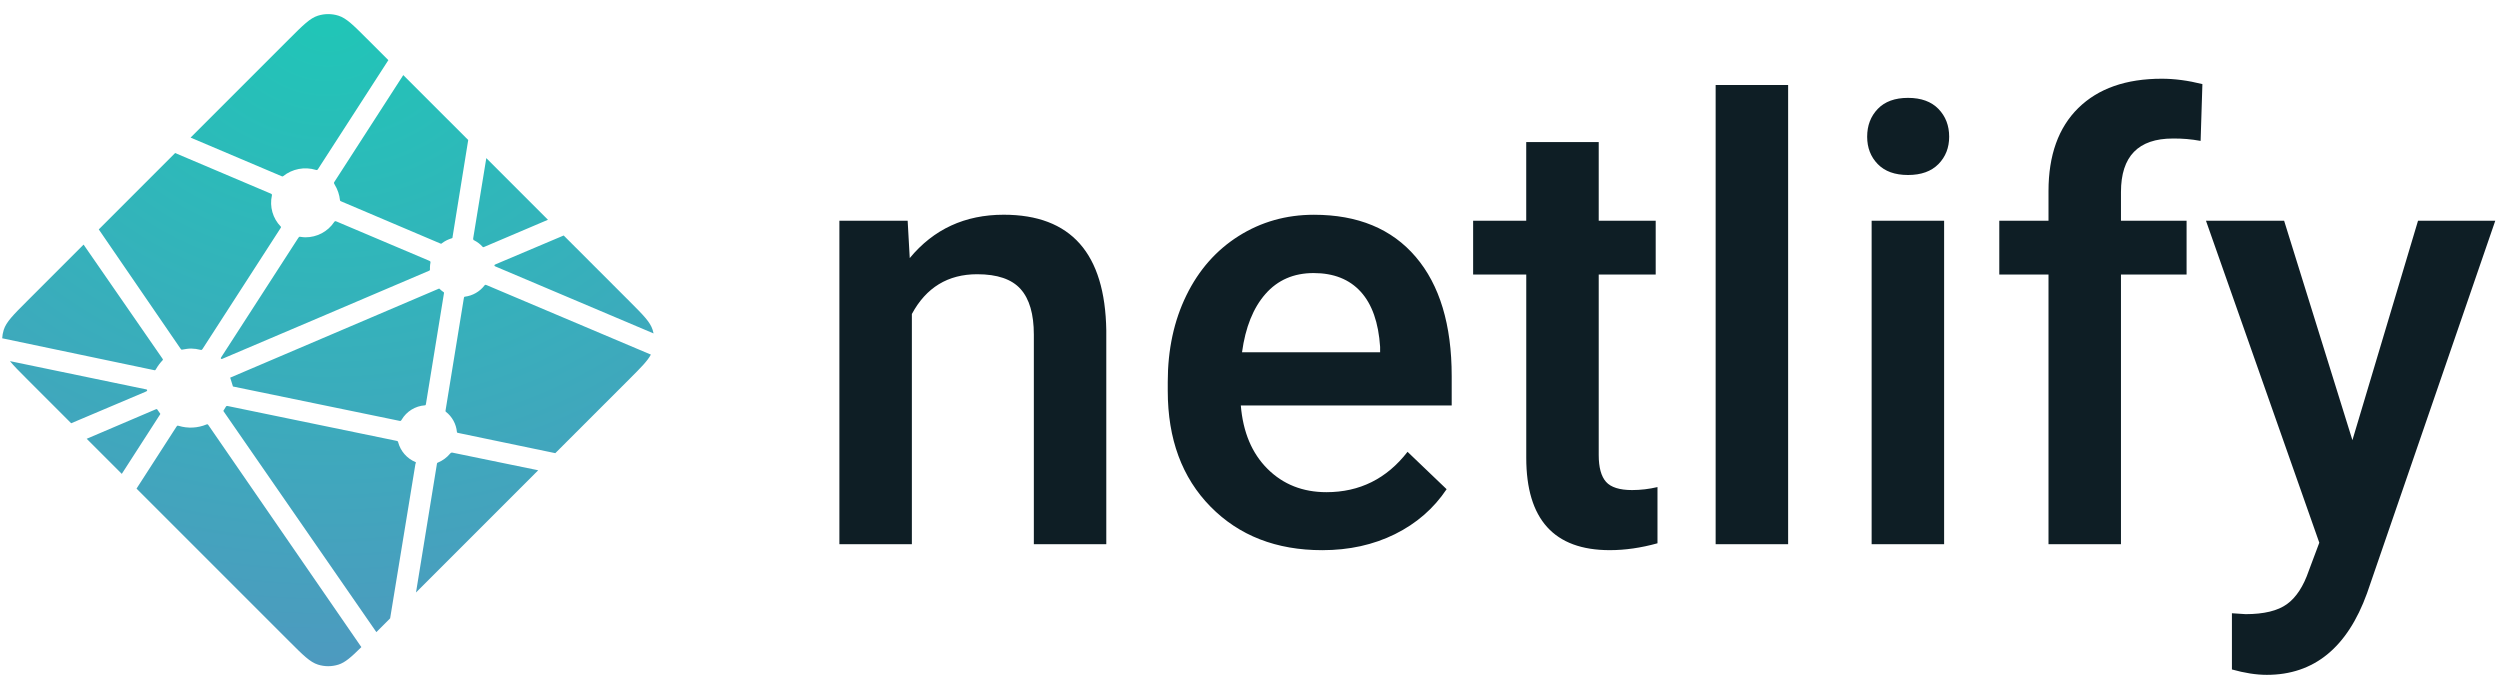
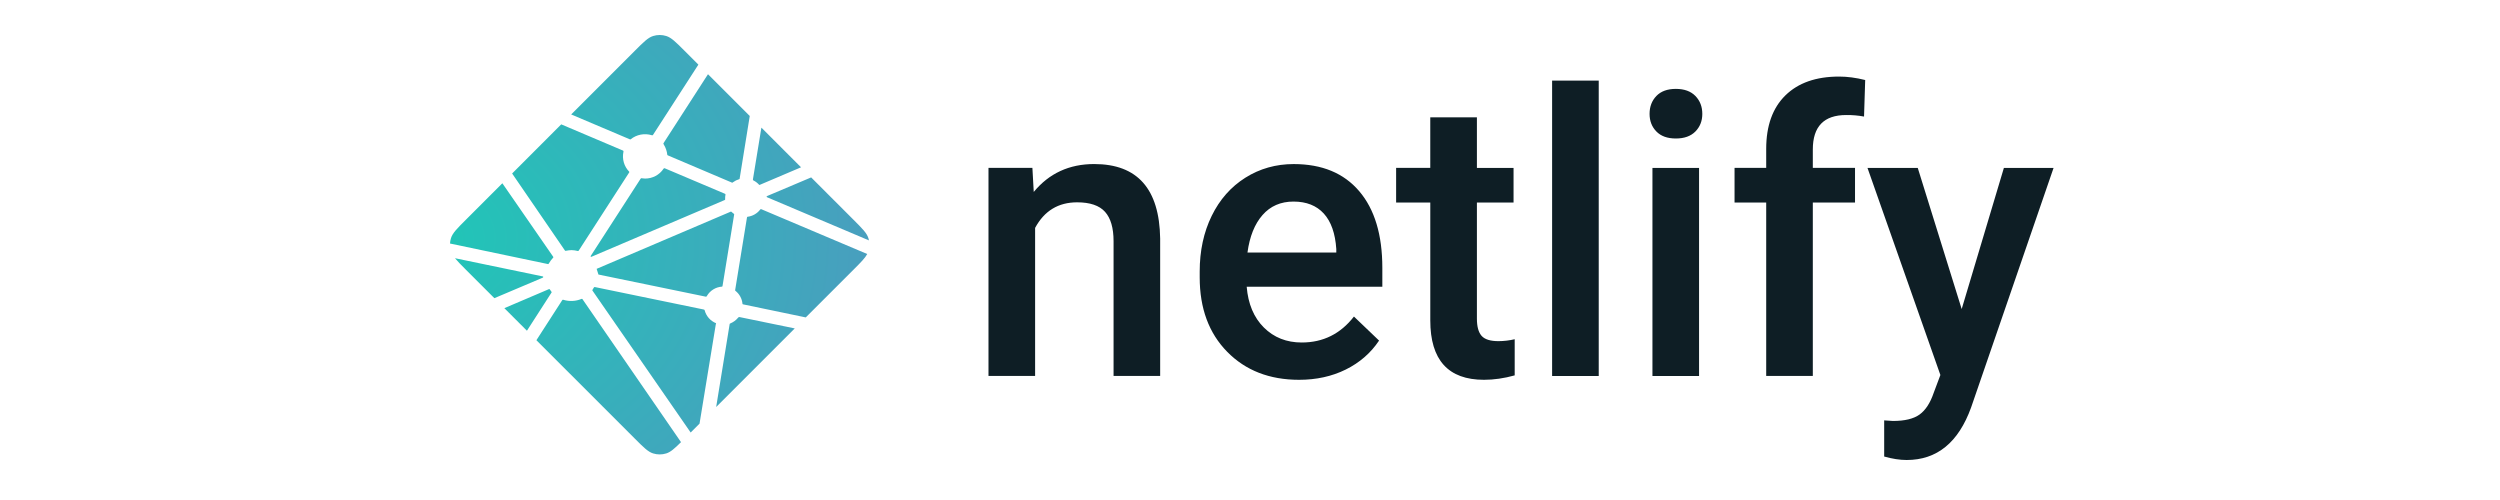
- <svg xmlns="http://www.w3.org/2000/svg" width="147" height="40">
-   <radialGradient id="a" cy="0%" r="100.11%" gradientTransform="matrix(0 .9989 -1.152 0 .5 -.5)">
-     <stop offset="0" stop-color="#20c6b7" />
-     <stop offset="1" stop-color="#4d9abf" />
-   </radialGradient>
-   <g fill="none" fill-rule="evenodd">
-     <path fill="#0e1e25" d="m53.37 12.978.123 2.198c1.403-1.7 3.245-2.55 5.525-2.55 3.951 0 5.962 2.268 6.032 6.804v12.568h-4.26V19.676c0-1.207-.26-2.1-.78-2.681-.52-.58-1.371-.87-2.552-.87-1.719 0-3 .78-3.84 2.338v13.535h-4.262v-19.02h4.016zM77.748 32.35c-2.7 0-4.89-.852-6.567-2.557-1.678-1.705-2.517-3.976-2.517-6.812v-.527c0-1.898.365-3.595 1.096-5.089.73-1.494 1.757-2.657 3.078-3.49 1.321-.831 2.794-1.247 4.42-1.247 2.583 0 4.58.826 5.988 2.478 1.41 1.653 2.114 3.99 2.114 7.014v1.723h-12.4c.13 1.57.652 2.812 1.57 3.726s2.073 1.371 3.464 1.371c1.952 0 3.542-.79 4.77-2.373l2.297 2.198c-.76 1.136-1.774 2.018-3.042 2.645-1.269.627-2.692.94-4.27.94zm-.508-16.294c-1.17 0-2.113.41-2.832 1.23-.72.82-1.178 1.963-1.377 3.428h8.12v-.317c-.094-1.43-.474-2.51-1.14-3.243-.667-.732-1.59-1.098-2.771-1.098zm16.765-7.7v4.623h3.35v3.164h-3.35V26.76c0 .726.144 1.25.43 1.573.286.322.798.483 1.535.483a6.55 6.55 0 0 0 1.49-.176v3.305c-.97.27-1.905.404-2.806.404-3.273 0-4.91-1.81-4.91-5.431V16.142H86.62v-3.164h3.122V8.355h4.261zm11.137 23.643h-4.262v-27h4.262zm9.172 0h-4.262v-19.02h4.262zm-4.525-23.96c0-.655.207-1.2.622-1.634.416-.433 1.009-.65 1.78-.65.772 0 1.368.217 1.79.65.42.434.63.979.63 1.635 0 .644-.21 1.18-.63 1.608-.422.428-1.018.642-1.79.642-.771 0-1.364-.214-1.78-.642-.415-.427-.622-.964-.622-1.608zm10.663 23.96V16.142h-2.894v-3.164h2.894v-1.74c0-2.11.584-3.738 1.753-4.887 1.17-1.148 2.806-1.722 4.91-1.722.749 0 1.544.105 2.386.316l-.105 3.34a8.375 8.375 0 0 0-1.631-.14c-2.035 0-3.052 1.048-3.052 3.146v1.687h3.858v3.164h-3.858v15.856h-4.261zm17.87-6.117 3.858-12.903h4.542l-7.54 21.903c-1.158 3.199-3.122 4.799-5.893 4.799-.62 0-1.304-.106-2.052-.317v-3.305l.807.053c1.075 0 1.885-.196 2.429-.589.543-.392.973-1.051 1.289-1.977l.613-1.635-6.664-18.932h4.595z" />
-     <path fill="url(#a)" fill-rule="nonzero" d="m28.589 14.135-.014-.006c-.008-.003-.016-.006-.023-.013a.11.11 0 0 1-.028-.093l.773-4.726 3.625 3.626-3.77 1.604a.083.083 0 0 1-.033.006h-.015a.104.104 0 0 1-.02-.017 1.716 1.716 0 0 0-.495-.381zm5.258-.288 3.876 3.876c.805.806 1.208 1.208 1.355 1.674.022.069.04.138.054.209l-9.263-3.923a.728.728 0 0 0-.015-.006c-.037-.015-.08-.032-.08-.07s.044-.056.081-.071l.012-.005zm5.127 7.003c-.2.376-.59.766-1.25 1.427l-4.37 4.369-5.652-1.177-.03-.006c-.05-.008-.103-.017-.103-.062a1.706 1.706 0 0 0-.655-1.193c-.023-.023-.017-.059-.01-.092 0-.005 0-.01.002-.014l1.063-6.526.004-.022c.006-.05.015-.108.06-.108a1.73 1.73 0 0 0 1.16-.665c.009-.01.015-.021.027-.027.032-.015.07 0 .103.014l9.65 4.082zm-6.625 6.801-7.186 7.186 1.23-7.56.002-.01a.136.136 0 0 1 .006-.029c.01-.024.036-.034.061-.044l.012-.005a1.85 1.85 0 0 0 .695-.517c.024-.028.053-.055.09-.06a.09.09 0 0 1 .029 0l5.06 1.04zm-8.707 8.707-.81.81-8.955-12.942a.424.424 0 0 0-.01-.014c-.014-.019-.029-.038-.026-.06 0-.016.011-.03.022-.042l.01-.013c.027-.04.05-.08.075-.123l.02-.035.003-.003c.014-.024.027-.047.051-.06.021-.01.05-.006.073-.001l9.921 2.046a.164.164 0 0 1 .076.033c.013.013.016.027.019.043a1.757 1.757 0 0 0 1.028 1.175c.028.014.016.045.003.078a.238.238 0 0 0-.015.045c-.125.76-1.197 7.298-1.485 9.063zm-1.692 1.691c-.597.591-.949.904-1.347 1.03a2 2 0 0 1-1.206 0c-.466-.148-.869-.55-1.674-1.356L8.73 28.73l2.349-3.643a.15.15 0 0 1 .04-.047c.025-.018.061-.01.091 0a2.434 2.434 0 0 0 1.638-.083c.027-.01.054-.017.075.002a.19.19 0 0 1 .028.032L21.95 38.05zM7.863 27.863 5.8 25.8l4.074-1.738a.084.084 0 0 1 .033-.007c.034 0 .054.034.072.065a2.91 2.91 0 0 0 .13.184l.013.016c.012.017.004.034-.008.05l-2.25 3.493zm-2.976-2.976-2.61-2.61c-.444-.444-.766-.766-.99-1.043l7.936 1.646a.84.84 0 0 0 .03.005c.049.008.103.017.103.063 0 .05-.059.073-.109.092l-.023.01zM.831 19.892a2 2 0 0 1 .09-.495c.148-.466.55-.868 1.356-1.674l3.34-3.34a2175.525 2175.525 0 0 0 4.626 6.687c.027.036.057.076.026.106a2.776 2.776 0 0 0-.395.528.16.16 0 0 1-.05.062c-.013.008-.027.005-.042.002H9.78L.831 19.891zm5.68-6.403L11 8.998c.423.185 1.96.834 3.333 1.414 1.04.44 1.988.84 2.286.97.03.012.057.024.07.054.008.018.004.041 0 .06a2.003 2.003 0 0 0 .523 1.828c.03.03 0 .073-.026.11l-.014.021-4.56 7.063a.138.138 0 0 1-.043.05c-.024.015-.058.008-.086.001a2.274 2.274 0 0 0-.543-.074c-.164 0-.342.03-.522.063h-.001c-.02.003-.038.007-.054-.005a.21.21 0 0 1-.045-.051L6.51 13.489zm5.398-5.398 5.814-5.814c.805-.805 1.208-1.208 1.674-1.355a2 2 0 0 1 1.206 0c.466.147.869.55 1.674 1.355l1.26 1.26-4.135 6.404a.155.155 0 0 1-.041.048c-.025.017-.06.01-.09 0a2.097 2.097 0 0 0-1.92.37c-.027.028-.067.012-.101-.003-.54-.235-4.74-2.01-5.341-2.265zm12.506-3.676 3.818 3.818-.92 5.698v.015a.135.135 0 0 1-.008.038c-.01.02-.03.024-.05.03a1.83 1.83 0 0 0-.548.273.154.154 0 0 0-.02.017c-.011.012-.022.023-.04.025a.114.114 0 0 1-.043-.007l-5.818-2.472-.011-.005c-.037-.015-.081-.033-.081-.071a2.198 2.198 0 0 0-.31-.915c-.028-.046-.059-.094-.035-.141zm-3.932 8.606 5.454 2.31c.03.014.063.027.076.058a.106.106 0 0 1 0 .057c-.016.08-.03.171-.03.263v.153c0 .038-.039.054-.075.069l-.011.004c-.864.369-12.13 5.173-12.147 5.173s-.035 0-.052-.017c-.03-.03 0-.072.027-.11a.76.76 0 0 0 .014-.02l4.482-6.94.008-.012c.026-.042.056-.089.104-.089l.045.007c.102.014.192.027.283.027.68 0 1.31-.331 1.69-.897a.16.16 0 0 1 .034-.04c.027-.02.067-.01.098.004zm-6.246 9.185 12.28-5.237s.018 0 .035.017c.067.067.124.112.179.154l.027.017c.025.014.05.03.052.056 0 .01 0 .016-.002.025L25.756 23.7l-.004.026c-.007.05-.014.107-.061.107a1.729 1.729 0 0 0-1.373.847l-.005.008c-.014.023-.027.045-.05.057-.021.01-.048.006-.07.001l-9.793-2.02c-.01-.002-.152-.519-.163-.52z" transform="translate(-.702)" />
-   </g>
+ <svg xmlns="http://www.w3.org/2000/svg" width="500" height="100" viewBox="0 0 500 100" fill="none">
+   <path fill-rule="evenodd" clip-rule="evenodd" d="M206.48 33.58L206.749 38.388C209.818 34.669 213.848 32.809 218.837 32.809C227.48 32.809 231.88 37.771 232.033 47.695V75.191H222.713V48.233C222.713 45.593 222.144 43.639 221.007 42.368C219.869 41.099 218.007 40.465 215.424 40.465C211.663 40.465 208.86 42.171 207.022 45.58V75.191H197.698V33.58H206.484H206.48ZM259.814 75.961C253.907 75.961 249.115 74.097 245.447 70.367C241.775 66.637 239.94 61.669 239.94 55.464V54.311C239.94 50.159 240.738 46.446 242.338 43.177C243.935 39.909 246.182 37.364 249.072 35.542C251.962 33.724 255.184 32.814 258.742 32.814C264.393 32.814 268.762 34.621 271.842 38.235C274.927 41.852 276.467 46.965 276.467 53.58V57.35H249.339C249.623 60.785 250.765 63.502 252.773 65.502C254.782 67.501 257.309 68.501 260.352 68.501C264.622 68.501 268.101 66.773 270.788 63.309L275.813 68.118C274.15 70.603 271.932 72.533 269.158 73.905C266.381 75.277 263.268 75.961 259.816 75.961H259.814ZM258.702 40.314C256.143 40.314 254.08 41.211 252.507 43.005C250.931 44.798 249.929 47.299 249.494 50.504H267.259V49.811C267.053 46.682 266.222 44.319 264.765 42.716C263.305 41.114 261.286 40.314 258.702 40.314V40.314ZM295.381 23.468V33.582H302.71V40.504H295.381V63.732C295.381 65.32 295.696 66.466 296.321 67.173C296.947 67.877 298.067 68.23 299.68 68.23C300.777 68.227 301.871 68.097 302.939 67.845V75.075C300.817 75.666 298.772 75.959 296.8 75.959C289.64 75.959 286.058 71.999 286.058 64.077V40.502H279.224V33.58H286.054V23.465H295.376L295.381 23.468ZM319.746 75.194H310.422V16.123H319.746V75.194ZM339.812 75.194H330.488V33.582H339.812V75.194ZM329.913 22.774C329.913 21.341 330.365 20.149 331.273 19.199C332.184 18.252 333.481 17.777 335.168 17.777C336.857 17.777 338.161 18.252 339.084 19.199C340.003 20.149 340.462 21.341 340.462 22.776C340.462 24.185 340.003 25.358 339.084 26.294C338.161 27.231 336.857 27.699 335.168 27.699C333.481 27.699 332.184 27.231 331.273 26.294C330.365 25.36 329.913 24.185 329.913 22.776V22.774ZM353.241 75.194V40.502H346.909V33.58H353.241V29.773C353.241 25.157 354.519 21.595 357.076 19.081C359.636 16.57 363.215 15.314 367.818 15.314C369.457 15.314 371.196 15.543 373.038 16.005L372.808 23.312C371.632 23.094 370.437 22.991 369.24 23.006C364.788 23.006 362.563 25.299 362.563 29.889V33.58H371.004V40.502H362.563V75.191H353.241V75.194ZM392.337 61.811L400.777 33.582H410.714L394.218 81.501C391.685 88.5 387.388 92 381.326 92C379.969 92 378.473 91.768 376.836 91.306V84.076L378.602 84.192C380.954 84.192 382.726 83.763 383.916 82.903C385.104 82.046 386.045 80.604 386.736 78.578L388.077 75.001L373.498 33.582H383.551L392.337 61.811Z" fill="#0E1E25" />
+   <path d="M150.729 36.111L150.698 36.098C150.68 36.091 150.663 36.085 150.648 36.069C150.623 36.042 150.604 36.01 150.593 35.975C150.583 35.939 150.58 35.902 150.586 35.866L152.278 25.526L160.208 33.459L151.96 36.968C151.937 36.978 151.913 36.982 151.888 36.982H151.855C151.839 36.971 151.824 36.959 151.812 36.944C151.505 36.603 151.137 36.32 150.729 36.111V36.111ZM162.232 35.481L170.712 43.961C172.473 45.724 173.355 46.603 173.676 47.623C173.724 47.774 173.764 47.925 173.794 48.08L153.529 39.498C153.518 39.493 153.507 39.489 153.496 39.484C153.415 39.452 153.321 39.414 153.321 39.331C153.321 39.248 153.417 39.209 153.498 39.176L153.525 39.165L162.232 35.481ZM173.449 50.802C173.011 51.624 172.158 52.478 170.714 53.924L161.153 63.482L148.788 60.907L148.722 60.894C148.613 60.877 148.497 60.857 148.497 60.758C148.45 60.248 148.299 59.753 148.052 59.304C147.806 58.855 147.469 58.462 147.064 58.148C147.014 58.098 147.027 58.019 147.042 57.947C147.042 57.936 147.042 57.925 147.047 57.916L149.372 43.639L149.381 43.591C149.394 43.481 149.414 43.355 149.512 43.355C150.011 43.293 150.492 43.132 150.927 42.882C151.363 42.633 151.745 42.298 152.05 41.9C152.07 41.878 152.083 41.854 152.109 41.841C152.179 41.808 152.262 41.841 152.334 41.871L173.447 50.802H173.449ZM158.955 65.681L143.233 81.402L145.924 64.863L145.929 64.841C145.931 64.819 145.935 64.798 145.942 64.777C145.964 64.725 146.02 64.703 146.075 64.681L146.101 64.67C146.691 64.419 147.212 64.031 147.622 63.539C147.674 63.478 147.738 63.419 147.819 63.408C147.84 63.404 147.861 63.404 147.882 63.408L158.952 65.683L158.955 65.681ZM139.906 84.73L138.133 86.502L118.542 58.188C118.535 58.177 118.527 58.167 118.52 58.157C118.489 58.116 118.457 58.074 118.463 58.026C118.463 57.991 118.487 57.96 118.511 57.934L118.533 57.906C118.592 57.818 118.642 57.73 118.697 57.636L118.741 57.56L118.748 57.553C118.778 57.501 118.807 57.45 118.859 57.422C118.905 57.4 118.968 57.409 119.019 57.42L140.724 61.896C140.785 61.906 140.842 61.93 140.89 61.968C140.919 61.997 140.925 62.027 140.932 62.062C141.083 62.635 141.365 63.165 141.755 63.611C142.145 64.057 142.633 64.407 143.181 64.633C143.242 64.664 143.216 64.731 143.187 64.804C143.173 64.835 143.162 64.868 143.154 64.902C142.881 66.565 140.536 80.869 139.906 84.73ZM136.204 88.43C134.898 89.722 134.128 90.407 133.257 90.683C132.398 90.954 131.477 90.954 130.618 90.683C129.599 90.359 128.717 89.48 126.956 87.716L107.281 68.042L112.42 60.072C112.442 60.032 112.472 59.996 112.508 59.969C112.563 59.929 112.641 59.947 112.707 59.969C113.887 60.325 115.153 60.26 116.291 59.787C116.35 59.765 116.409 59.75 116.455 59.791C116.478 59.812 116.498 59.836 116.516 59.861L136.204 88.432V88.43ZM105.385 66.145L100.871 61.631L109.784 57.829C109.807 57.819 109.831 57.814 109.856 57.814C109.931 57.814 109.974 57.888 110.014 57.956C110.103 58.094 110.198 58.228 110.298 58.358L110.327 58.393C110.353 58.431 110.335 58.468 110.309 58.503L105.387 66.145H105.385ZM98.874 59.634L93.163 53.924C92.192 52.952 91.488 52.248 90.998 51.642L108.36 55.243C108.382 55.247 108.404 55.251 108.426 55.254C108.533 55.272 108.651 55.291 108.651 55.392C108.651 55.501 108.522 55.551 108.412 55.593L108.362 55.615L98.874 59.634ZM90 48.706C90.02 48.338 90.086 47.974 90.197 47.623C90.521 46.603 91.4 45.724 93.163 43.961L100.471 36.653C103.835 41.536 107.209 46.413 110.591 51.283C110.651 51.362 110.716 51.449 110.648 51.515C110.315 51.864 110.025 52.252 109.784 52.67C109.76 52.724 109.722 52.771 109.675 52.806C109.646 52.823 109.616 52.817 109.583 52.81H109.578L90 48.704V48.706ZM102.427 34.697L112.248 24.872C113.173 25.277 116.536 26.697 119.539 27.966C121.815 28.928 123.889 29.803 124.541 30.088C124.606 30.114 124.665 30.14 124.694 30.206C124.711 30.245 124.703 30.296 124.694 30.337C124.538 31.047 124.562 31.783 124.761 32.481C124.961 33.179 125.331 33.817 125.838 34.337C125.904 34.402 125.838 34.496 125.781 34.577L125.751 34.623L115.774 50.075C115.752 50.119 115.72 50.157 115.68 50.185C115.628 50.218 115.553 50.202 115.492 50.187C115.104 50.085 114.705 50.031 114.304 50.025C113.945 50.025 113.556 50.091 113.162 50.163H113.16C113.116 50.169 113.077 50.178 113.042 50.152C113.003 50.12 112.97 50.083 112.943 50.041L102.424 34.697H102.427ZM114.236 22.888L126.956 10.168C128.717 8.407 129.599 7.525 130.618 7.204C131.477 6.932 132.398 6.932 133.257 7.204C134.276 7.525 135.158 8.407 136.919 10.168L139.676 12.925L130.629 26.935C130.607 26.976 130.576 27.012 130.54 27.04C130.485 27.078 130.408 27.062 130.343 27.04C129.63 26.824 128.874 26.784 128.142 26.925C127.41 27.067 126.724 27.384 126.142 27.85C126.083 27.911 125.996 27.876 125.921 27.843C124.74 27.329 115.551 23.446 114.236 22.888V22.888ZM141.597 14.845L149.95 23.198L147.937 35.664V35.697C147.935 35.726 147.929 35.754 147.919 35.781C147.898 35.824 147.854 35.833 147.81 35.846C147.38 35.977 146.974 36.178 146.611 36.443C146.596 36.455 146.581 36.467 146.567 36.481C146.543 36.507 146.519 36.531 146.48 36.535C146.448 36.536 146.416 36.531 146.386 36.52L133.657 31.112L133.633 31.101C133.552 31.068 133.456 31.029 133.456 30.945C133.381 30.236 133.15 29.552 132.778 28.944C132.717 28.843 132.649 28.738 132.701 28.635L141.597 14.845ZM132.994 33.674L144.927 38.727C144.992 38.758 145.064 38.786 145.093 38.854C145.104 38.895 145.104 38.938 145.093 38.979C145.058 39.154 145.027 39.353 145.027 39.554V39.889C145.027 39.972 144.942 40.007 144.863 40.04L144.839 40.049C142.949 40.856 118.301 51.366 118.264 51.366C118.227 51.366 118.187 51.366 118.15 51.329C118.085 51.263 118.15 51.172 118.209 51.088C118.22 51.074 118.23 51.059 118.24 51.045L128.046 35.861L128.063 35.835C128.12 35.743 128.186 35.641 128.291 35.641L128.389 35.656C128.612 35.686 128.809 35.715 129.008 35.715C130.496 35.715 131.874 34.991 132.706 33.752C132.725 33.719 132.751 33.69 132.78 33.665C132.839 33.621 132.927 33.643 132.994 33.674V33.674ZM119.329 53.768L146.195 42.311C146.195 42.311 146.235 42.311 146.272 42.348C146.419 42.495 146.543 42.593 146.664 42.685L146.723 42.722C146.777 42.753 146.832 42.788 146.836 42.845C146.836 42.867 146.836 42.88 146.832 42.9L144.531 57.037L144.522 57.094C144.506 57.203 144.491 57.328 144.388 57.328C143.775 57.369 143.18 57.56 142.657 57.883C142.134 58.206 141.697 58.651 141.385 59.181L141.374 59.199C141.343 59.249 141.315 59.297 141.264 59.323C141.218 59.345 141.159 59.336 141.111 59.325L119.686 54.906C119.664 54.902 119.354 53.771 119.329 53.768V53.768Z" fill="url(#paint0_radial_1_203)" />
+   <defs>
+     <radialGradient id="paint0_radial_1_203" cx="0" cy="0" r="1" gradientUnits="userSpaceOnUse" gradientTransform="translate(87.1867 47.7597) rotate(90) scale(83.7943 96.7436)">
+       <stop stop-color="#20C6B7" />
+       <stop offset="1" stop-color="#4D9ABF" />
+     </radialGradient>
+   </defs>
</svg>
